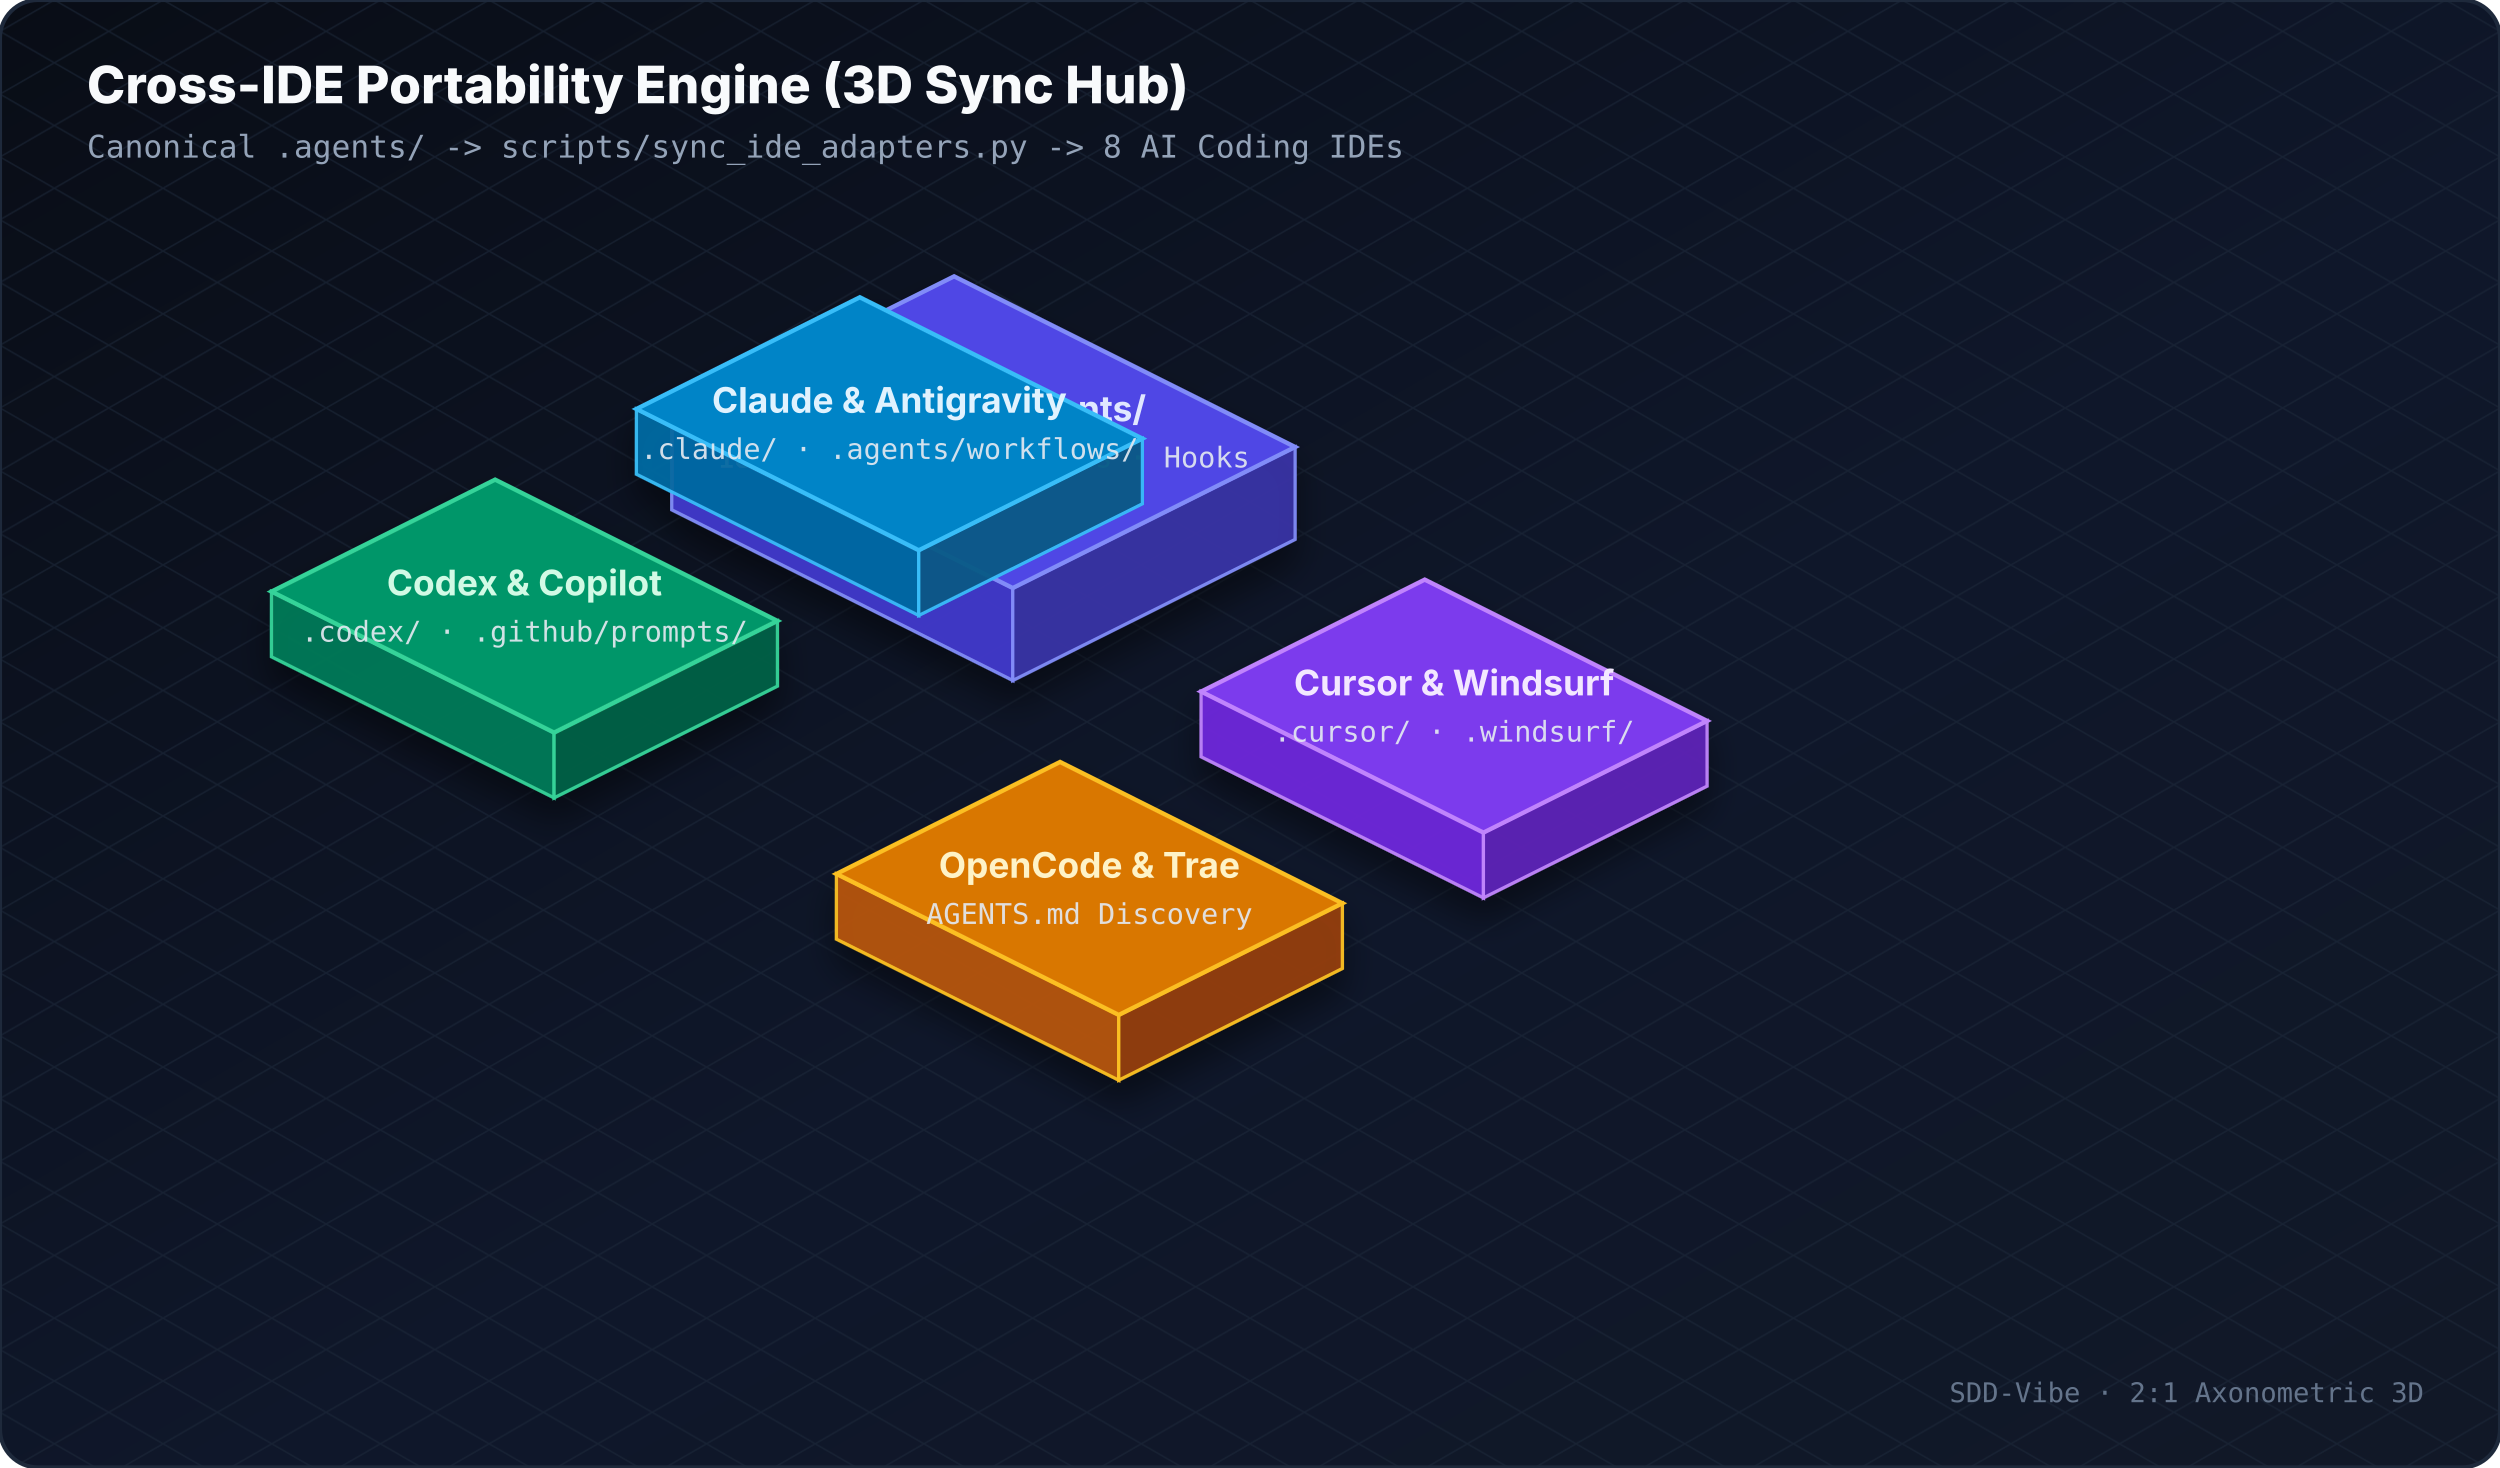
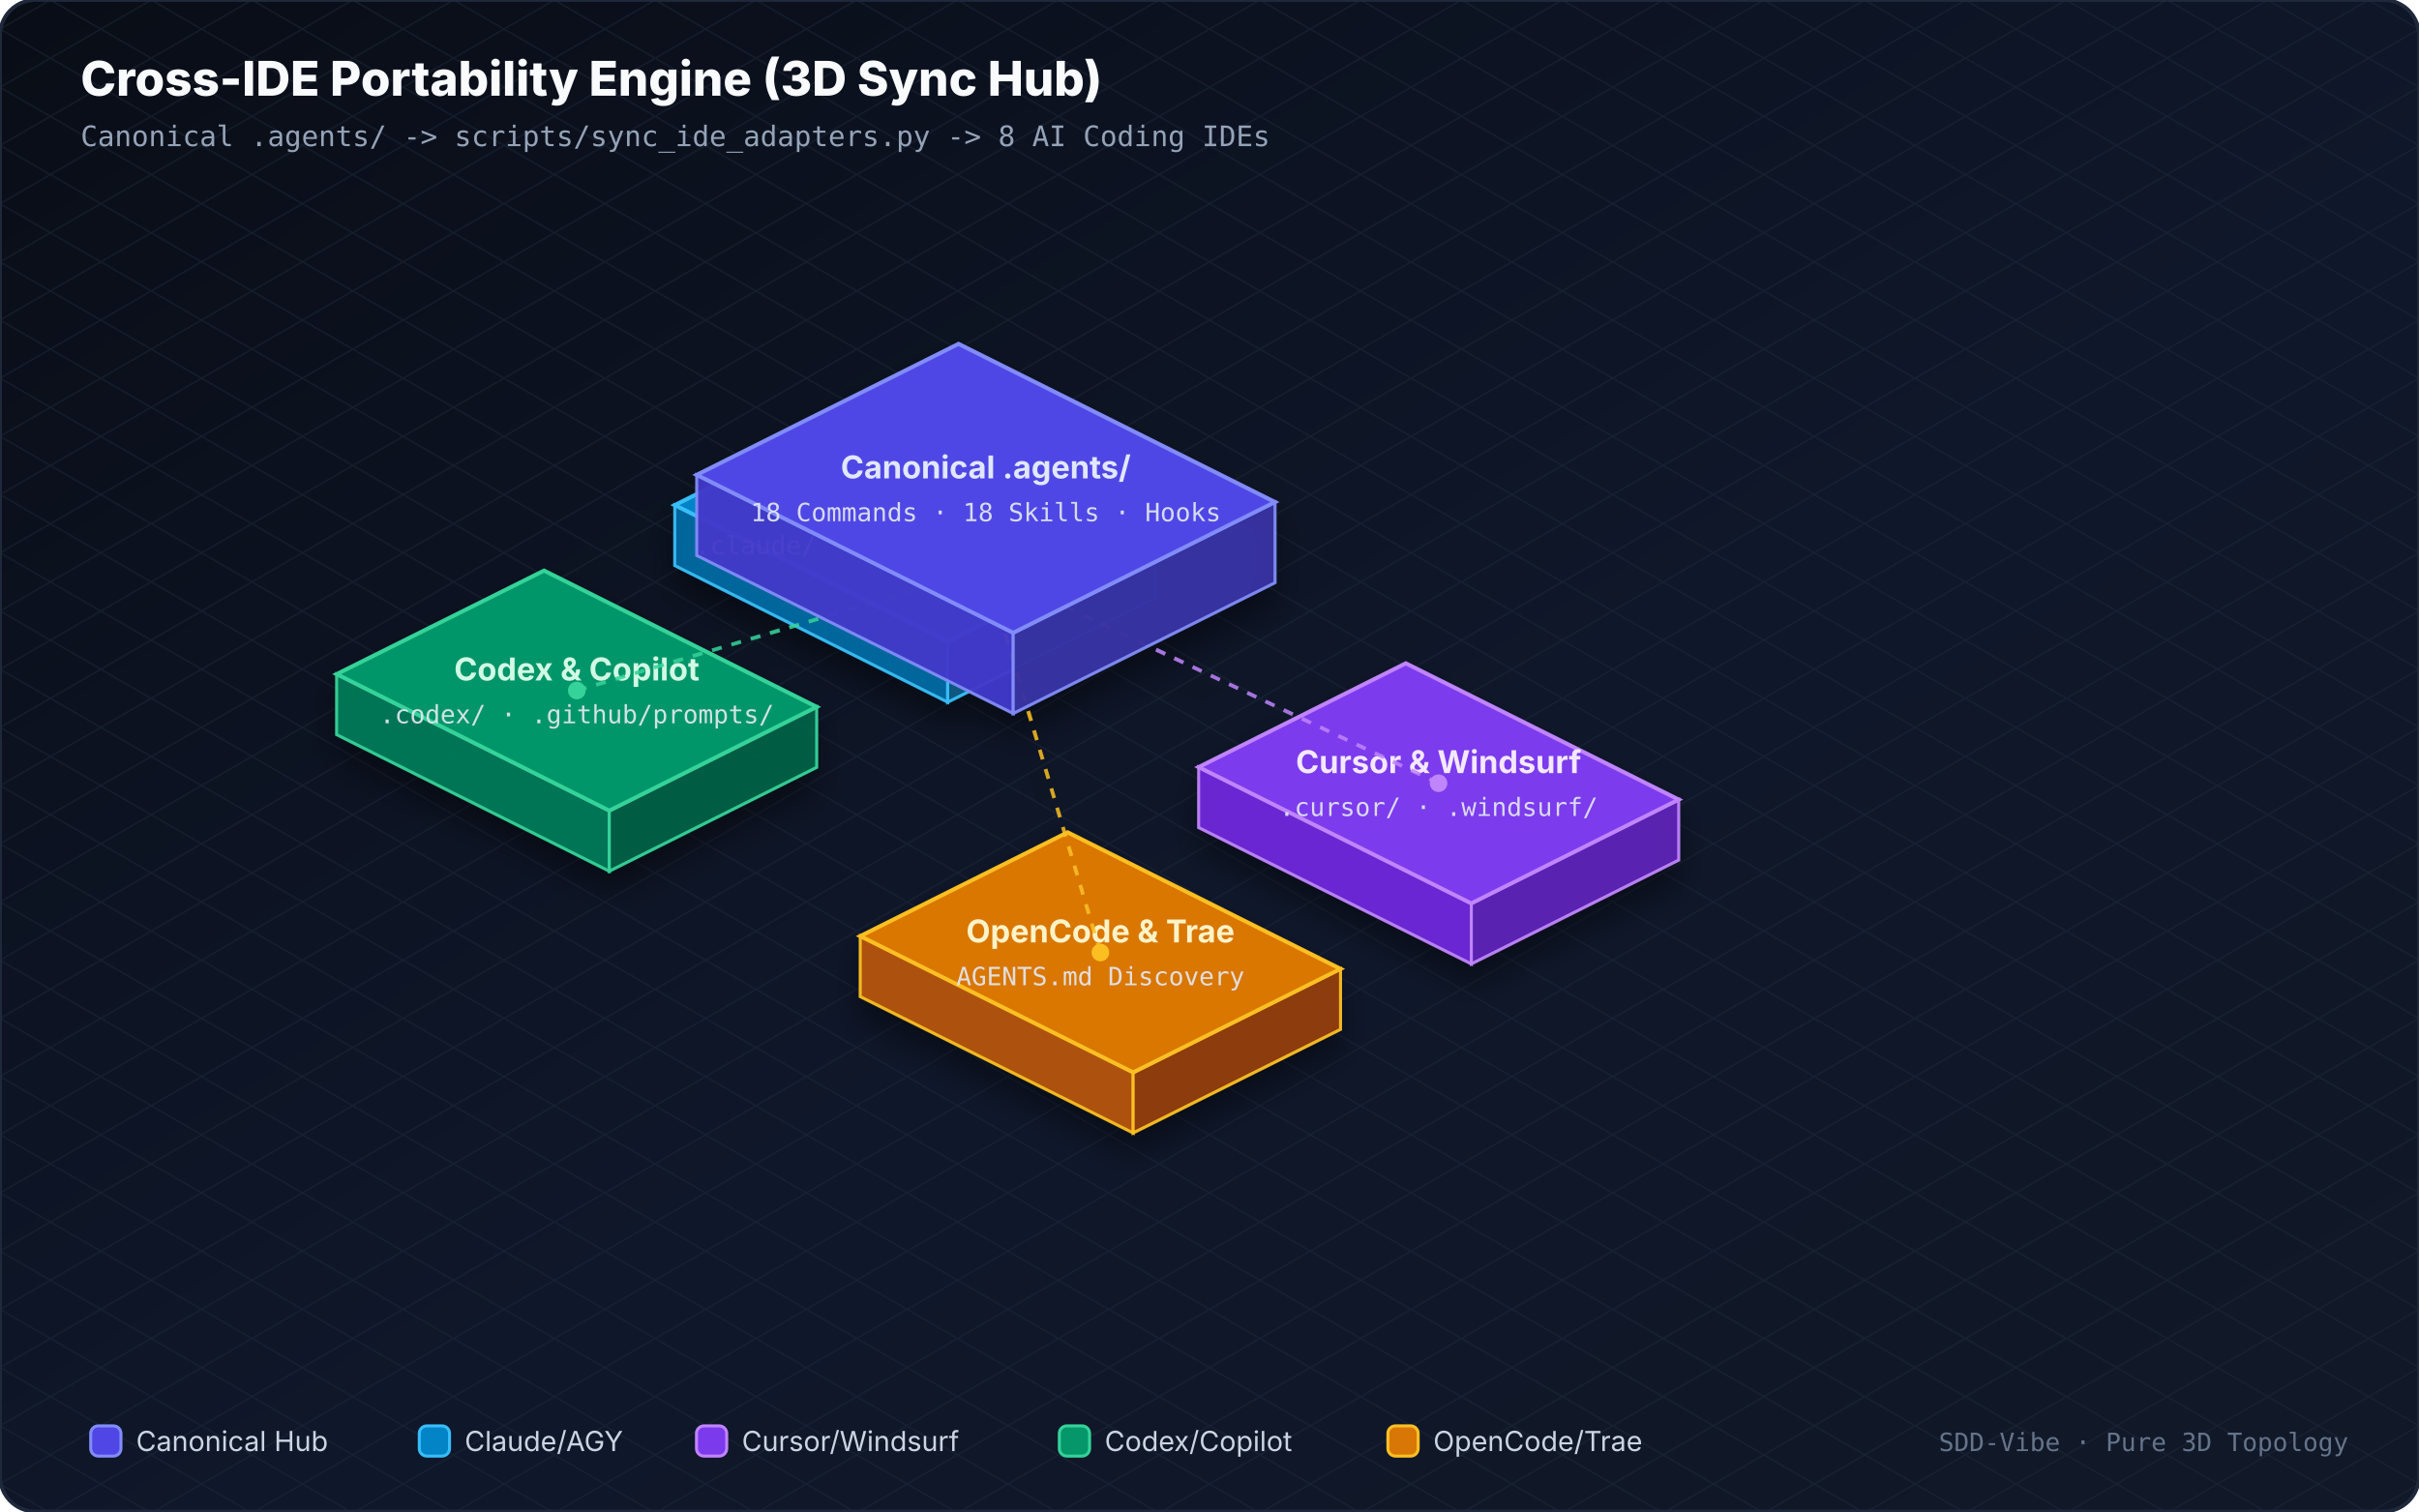
- <svg xmlns="http://www.w3.org/2000/svg" viewBox="0 0 920 540" width="100%" role="img" aria-label="Cross-IDE Portability Engine (3D Sync Hub)">
+ <svg xmlns="http://www.w3.org/2000/svg" viewBox="0 0 960 600" width="100%" role="img" aria-label="Cross-IDE Portability Engine (3D Sync Hub)">
  <defs>
    <linearGradient id="bgGrad" x1="0%" y1="0%" x2="100%" y2="100%">
      <stop offset="0%" stop-color="#090d16" />
      <stop offset="55%" stop-color="#0f172a" />
      <stop offset="100%" stop-color="#111827" />
    </linearGradient>
-     <pattern id="isoGrid" width="40" height="23.1" patternUnits="userSpaceOnUse">
-       <path d="M 0 11.55 L 20 0 L 40 11.55 L 20 23.1 Z" fill="none" stroke="#1e293b" stroke-width="0.6" opacity="0.55" />
+     <pattern id="bgGrid" width="40" height="23.1" patternUnits="userSpaceOnUse">
+       <path d="M 0 11.55 L 20 0 L 40 11.55 L 20 23.1 Z" fill="none" stroke="#1e293b" stroke-width="0.6" opacity="0.5" />
    </pattern>
    <filter id="glow" x="-10%" y="-10%" width="120%" height="120%">
-       <feDropShadow dx="0" dy="8" stdDeviation="6" flood-color="#000000" flood-opacity="0.45" />
+       <feDropShadow dx="0" dy="8" stdDeviation="6" flood-color="#000000" flood-opacity="0.42" />
    </filter>
+     <marker id="arrow-64748b" viewBox="0 0 10 10" refX="8" refY="5" markerWidth="6" markerHeight="6" orient="auto-start-reverse">
+       <path d="M 0 1.5 L 9 5 L 0 8.5 z" fill="#64748b" />
+     </marker>
+     <marker id="arrow-38bdf8" viewBox="0 0 10 10" refX="8" refY="5" markerWidth="6" markerHeight="6" orient="auto-start-reverse">
+       <path d="M 0 1.5 L 9 5 L 0 8.5 z" fill="#38bdf8" />
+     </marker>
+     <marker id="arrow-818cf8" viewBox="0 0 10 10" refX="8" refY="5" markerWidth="6" markerHeight="6" orient="auto-start-reverse">
+       <path d="M 0 1.5 L 9 5 L 0 8.5 z" fill="#818cf8" />
+     </marker>
+     <marker id="arrow-c084fc" viewBox="0 0 10 10" refX="8" refY="5" markerWidth="6" markerHeight="6" orient="auto-start-reverse">
+       <path d="M 0 1.5 L 9 5 L 0 8.5 z" fill="#c084fc" />
+     </marker>
+     <marker id="arrow-34d399" viewBox="0 0 10 10" refX="8" refY="5" markerWidth="6" markerHeight="6" orient="auto-start-reverse">
+       <path d="M 0 1.5 L 9 5 L 0 8.5 z" fill="#34d399" />
+     </marker>
+     <marker id="arrow-fbbf24" viewBox="0 0 10 10" refX="8" refY="5" markerWidth="6" markerHeight="6" orient="auto-start-reverse">
+       <path d="M 0 1.5 L 9 5 L 0 8.5 z" fill="#fbbf24" />
+     </marker>
+     <marker id="arrow-fb7185" viewBox="0 0 10 10" refX="8" refY="5" markerWidth="6" markerHeight="6" orient="auto-start-reverse">
+       <path d="M 0 1.5 L 9 5 L 0 8.5 z" fill="#fb7185" />
+     </marker>
  </defs>
-   <rect width="920" height="540" rx="14" fill="url(#bgGrad)" stroke="#1e293b" stroke-width="1.5" />
-   <rect width="920" height="540" rx="14" fill="url(#isoGrid)" />
+   <rect width="960" height="600" rx="14" fill="url(#bgGrad)" stroke="#1e293b" stroke-width="1.5" />
+   <rect width="960" height="600" rx="14" fill="url(#bgGrid)" />
  <text x="32" y="38" font-family="Inter, Segoe UI, system-ui, sans-serif" font-size="19" font-weight="800" fill="#f8fafc">Cross-IDE Portability Engine (3D Sync Hub)</text>
-   <text x="32" y="58" font-family="JetBrains Mono, Consolas, monospace" font-size="11.5" fill="#94a3b8">Canonical .agents/ -&gt; scripts/sync_ide_adapters.py -&gt; 8 AI Coding IDEs</text>
+   <text x="32" y="58" font-family="JetBrains Mono, Consolas, monospace" font-size="11.2" fill="#94a3b8">Canonical .agents/ -&gt; scripts/sync_ide_adapters.py -&gt; 8 AI Coding IDEs</text>
  <g filter="url(#glow)">
-     <polygon points="247.2,153.6 372.7,216.4 372.7,250.4 247.2,187.6" fill="#4338ca" stroke="#818cf8" stroke-width="1.2" opacity="0.95" />
-     <polygon points="476.6,164.5 372.7,216.4 372.7,250.4 476.6,198.5" fill="#3730a3" stroke="#818cf8" stroke-width="1.2" opacity="0.95" />
-     <polygon points="351.1,101.7 476.6,164.5 372.7,216.4 247.2,153.6" fill="#4f46e5" stroke="#818cf8" stroke-width="1.6" />
-     <text x="361.9" y="155.0" text-anchor="middle" font-family="Inter, Segoe UI, system-ui, sans-serif" font-size="13" font-weight="700" fill="#e0e7ff">Canonical .agents/</text>
-     <text x="361.9" y="172.0" text-anchor="middle" font-family="JetBrains Mono, Consolas, monospace" font-size="10.5" fill="#e2e8f0" opacity="0.92">18 Commands · 18 Skills · Hooks</text>
-     <polygon points="234.2,150.5 338.1,202.5 338.1,226.5 234.2,174.5" fill="#0369a1" stroke="#38bdf8" stroke-width="1.2" opacity="0.95" />
-     <polygon points="420.4,161.4 338.1,202.5 338.1,226.5 420.4,185.4" fill="#075985" stroke="#38bdf8" stroke-width="1.2" opacity="0.95" />
-     <polygon points="316.4,109.4 420.4,161.4 338.1,202.5 234.2,150.5" fill="#0284c7" stroke="#38bdf8" stroke-width="1.6" />
-     <text x="327.3" y="151.9" text-anchor="middle" font-family="Inter, Segoe UI, system-ui, sans-serif" font-size="13" font-weight="700" fill="#e0f2fe">Claude &amp; Antigravity</text>
-     <text x="327.3" y="168.9" text-anchor="middle" font-family="JetBrains Mono, Consolas, monospace" font-size="10.5" fill="#e2e8f0" opacity="0.92">.claude/ · .agents/workflows/</text>
-     <polygon points="442.0,254.5 545.9,306.4 545.9,330.4 442.0,278.5" fill="#6d28d9" stroke="#c084fc" stroke-width="1.2" opacity="0.95" />
-     <polygon points="628.2,265.3 545.9,306.4 545.9,330.4 628.2,289.3" fill="#5b21b6" stroke="#c084fc" stroke-width="1.2" opacity="0.95" />
-     <polygon points="524.3,213.3 628.2,265.3 545.9,306.4 442.0,254.5" fill="#7c3aed" stroke="#c084fc" stroke-width="1.6" />
-     <text x="535.1" y="255.9" text-anchor="middle" font-family="Inter, Segoe UI, system-ui, sans-serif" font-size="13" font-weight="700" fill="#f3e8ff">Cursor &amp; Windsurf</text>
-     <text x="535.1" y="272.9" text-anchor="middle" font-family="JetBrains Mono, Consolas, monospace" font-size="10.5" fill="#e2e8f0" opacity="0.92">.cursor/ · .windsurf/</text>
-     <polygon points="99.9,217.7 203.9,269.6 203.9,293.6 99.9,241.7" fill="#047857" stroke="#34d399" stroke-width="1.2" opacity="0.95" />
-     <polygon points="286.1,228.5 203.9,269.6 203.9,293.6 286.1,252.5" fill="#065f46" stroke="#34d399" stroke-width="1.2" opacity="0.95" />
-     <polygon points="182.2,176.5 286.1,228.5 203.9,269.6 99.9,217.7" fill="#059669" stroke="#34d399" stroke-width="1.6" />
-     <text x="193.0" y="219.1" text-anchor="middle" font-family="Inter, Segoe UI, system-ui, sans-serif" font-size="13" font-weight="700" fill="#d1fae5">Codex &amp; Copilot</text>
-     <text x="193.0" y="236.1" text-anchor="middle" font-family="JetBrains Mono, Consolas, monospace" font-size="10.5" fill="#e2e8f0" opacity="0.92">.codex/ · .github/prompts/</text>
-     <polygon points="307.8,321.6 411.7,373.5 411.7,397.5 307.8,345.6" fill="#b45309" stroke="#fbbf24" stroke-width="1.2" opacity="0.95" />
-     <polygon points="494.0,332.4 411.7,373.5 411.7,397.5 494.0,356.4" fill="#92400e" stroke="#fbbf24" stroke-width="1.2" opacity="0.95" />
-     <polygon points="390.1,280.4 494.0,332.4 411.7,373.5 307.8,321.6" fill="#d97706" stroke="#fbbf24" stroke-width="1.6" />
-     <text x="400.9" y="323.0" text-anchor="middle" font-family="Inter, Segoe UI, system-ui, sans-serif" font-size="13" font-weight="700" fill="#fef3c7">OpenCode &amp; Trae</text>
-     <text x="400.9" y="340.0" text-anchor="middle" font-family="JetBrains Mono, Consolas, monospace" font-size="10.5" fill="#e2e8f0" opacity="0.92">AGENTS.md Discovery</text>
+     <polygon points="267.8,200.5 376.1,254.7 376.1,278.7 267.8,224.5" fill="#0369a1" stroke="#38bdf8" stroke-width="1.2" opacity="0.95" />
+     <polygon points="458.4,213.5 376.1,254.7 376.1,278.7 458.4,237.5" fill="#075985" stroke="#38bdf8" stroke-width="1.2" opacity="0.95" />
+     <polygon points="350.1,159.4 458.4,213.5 376.1,254.7 267.8,200.5" fill="#0284c7" stroke="#38bdf8" stroke-width="1.6" />
+     <text x="363.1" y="203.0" text-anchor="middle" font-family="Inter, Segoe UI, system-ui, sans-serif" font-size="12.5" font-weight="700" fill="#e0f2fe">Claude &amp; Antigravity</text>
+     <text x="363.1" y="220.0" text-anchor="middle" font-family="JetBrains Mono, Consolas, monospace" font-size="10" fill="#e2e8f0" opacity="0.92">.claude/ · .agents/workflows/</text>
+     <polygon points="475.7,304.5 583.9,358.6 583.9,382.6 475.7,328.5" fill="#6d28d9" stroke="#c084fc" stroke-width="1.2" opacity="0.95" />
+     <polygon points="666.2,317.4 583.9,358.6 583.9,382.6 666.2,341.4" fill="#5b21b6" stroke="#c084fc" stroke-width="1.2" opacity="0.95" />
+     <polygon points="557.9,263.3 666.2,317.4 583.9,358.6 475.7,304.5" fill="#7c3aed" stroke="#c084fc" stroke-width="1.6" />
+     <text x="570.9" y="306.9" text-anchor="middle" font-family="Inter, Segoe UI, system-ui, sans-serif" font-size="12.5" font-weight="700" fill="#f3e8ff">Cursor &amp; Windsurf</text>
+     <text x="570.9" y="323.9" text-anchor="middle" font-family="JetBrains Mono, Consolas, monospace" font-size="10" fill="#e2e8f0" opacity="0.92">.cursor/ · .windsurf/</text>
+     <polygon points="133.6,267.6 241.8,321.8 241.8,345.8 133.6,291.6" fill="#047857" stroke="#34d399" stroke-width="1.2" opacity="0.95" />
+     <polygon points="324.1,280.6 241.8,321.8 241.8,345.8 324.1,304.6" fill="#065f46" stroke="#34d399" stroke-width="1.2" opacity="0.95" />
+     <polygon points="215.9,226.5 324.1,280.6 241.8,321.8 133.6,267.6" fill="#059669" stroke="#34d399" stroke-width="1.6" />
+     <text x="228.9" y="270.1" text-anchor="middle" font-family="Inter, Segoe UI, system-ui, sans-serif" font-size="12.5" font-weight="700" fill="#d1fae5">Codex &amp; Copilot</text>
+     <text x="228.9" y="287.1" text-anchor="middle" font-family="JetBrains Mono, Consolas, monospace" font-size="10" fill="#e2e8f0" opacity="0.92">.codex/ · .github/prompts/</text>
+     <polygon points="341.4,371.6 449.7,425.7 449.7,449.7 341.4,395.6" fill="#b45309" stroke="#fbbf24" stroke-width="1.2" opacity="0.95" />
+     <polygon points="532.0,384.6 449.7,425.7 449.7,449.7 532.0,408.6" fill="#92400e" stroke="#fbbf24" stroke-width="1.2" opacity="0.95" />
+     <polygon points="423.7,330.4 532.0,384.6 449.7,425.7 341.4,371.6" fill="#d97706" stroke="#fbbf24" stroke-width="1.6" />
+     <text x="436.7" y="374.1" text-anchor="middle" font-family="Inter, Segoe UI, system-ui, sans-serif" font-size="12.5" font-weight="700" fill="#fef3c7">OpenCode &amp; Trae</text>
+     <text x="436.7" y="391.1" text-anchor="middle" font-family="JetBrains Mono, Consolas, monospace" font-size="10" fill="#e2e8f0" opacity="0.92">AGENTS.md Discovery</text>
+     <line x1="363.1" y1="207.0" x2="391.2" y2="225.9" stroke="#38bdf8" stroke-width="1.5" stroke-dasharray="4,4" opacity="0.85" />
+     <circle cx="363.1" cy="207.0" r="3.5" fill="#38bdf8" />
+     <line x1="570.9" y1="310.9" x2="391.2" y2="225.9" stroke="#c084fc" stroke-width="1.5" stroke-dasharray="4,4" opacity="0.85" />
+     <circle cx="570.9" cy="310.9" r="3.5" fill="#c084fc" />
+     <line x1="228.9" y1="274.1" x2="391.2" y2="225.9" stroke="#34d399" stroke-width="1.5" stroke-dasharray="4,4" opacity="0.85" />
+     <circle cx="228.9" cy="274.1" r="3.5" fill="#34d399" />
+     <line x1="436.7" y1="378.1" x2="391.2" y2="225.9" stroke="#fbbf24" stroke-width="1.5" stroke-dasharray="4,4" opacity="0.85" />
+     <circle cx="436.7" cy="378.1" r="3.5" fill="#fbbf24" />
+     <polygon points="276.5,188.5 402.1,251.2 402.1,283.2 276.5,220.5" fill="#4338ca" stroke="#818cf8" stroke-width="1.2" opacity="0.95" />
+     <polygon points="506.0,199.3 402.1,251.2 402.1,283.2 506.0,231.3" fill="#3730a3" stroke="#818cf8" stroke-width="1.2" opacity="0.95" />
+     <polygon points="380.4,136.5 506.0,199.3 402.1,251.2 276.5,188.5" fill="#4f46e5" stroke="#818cf8" stroke-width="1.6" />
+     <text x="391.2" y="189.9" text-anchor="middle" font-family="Inter, Segoe UI, system-ui, sans-serif" font-size="12.5" font-weight="700" fill="#e0e7ff">Canonical .agents/</text>
+     <text x="391.2" y="206.9" text-anchor="middle" font-family="JetBrains Mono, Consolas, monospace" font-size="10" fill="#e2e8f0" opacity="0.92">18 Commands · 18 Skills · Hooks</text>
  </g>
-   <text x="892" y="516" text-anchor="end" font-family="JetBrains Mono, Consolas, monospace" font-size="10" fill="#64748b">SDD-Vibe · 2:1 Axonometric 3D</text>
+   <rect x="36.0" y="566" width="12" height="12" rx="3" fill="#4f46e5" stroke="#818cf8" stroke-width="1.2" />
+   <text x="54.0" y="576" font-family="Inter, Segoe UI, sans-serif" font-size="11" fill="#cbd5e1">Canonical Hub</text>
+   <rect x="166.4" y="566" width="12" height="12" rx="3" fill="#0284c7" stroke="#38bdf8" stroke-width="1.2" />
+   <text x="184.4" y="576" font-family="Inter, Segoe UI, sans-serif" font-size="11" fill="#cbd5e1">Claude/AGY</text>
+   <rect x="276.4" y="566" width="12" height="12" rx="3" fill="#7c3aed" stroke="#c084fc" stroke-width="1.2" />
+   <text x="294.4" y="576" font-family="Inter, Segoe UI, sans-serif" font-size="11" fill="#cbd5e1">Cursor/Windsurf</text>
+   <rect x="420.4" y="566" width="12" height="12" rx="3" fill="#059669" stroke="#34d399" stroke-width="1.2" />
+   <text x="438.4" y="576" font-family="Inter, Segoe UI, sans-serif" font-size="11" fill="#cbd5e1">Codex/Copilot</text>
+   <rect x="550.8" y="566" width="12" height="12" rx="3" fill="#d97706" stroke="#fbbf24" stroke-width="1.2" />
+   <text x="568.8" y="576" font-family="Inter, Segoe UI, sans-serif" font-size="11" fill="#cbd5e1">OpenCode/Trae</text>
+   <text x="932" y="576" text-anchor="end" font-family="JetBrains Mono, Consolas, monospace" font-size="10" fill="#64748b">SDD-Vibe · Pure 3D Topology</text>
</svg>
